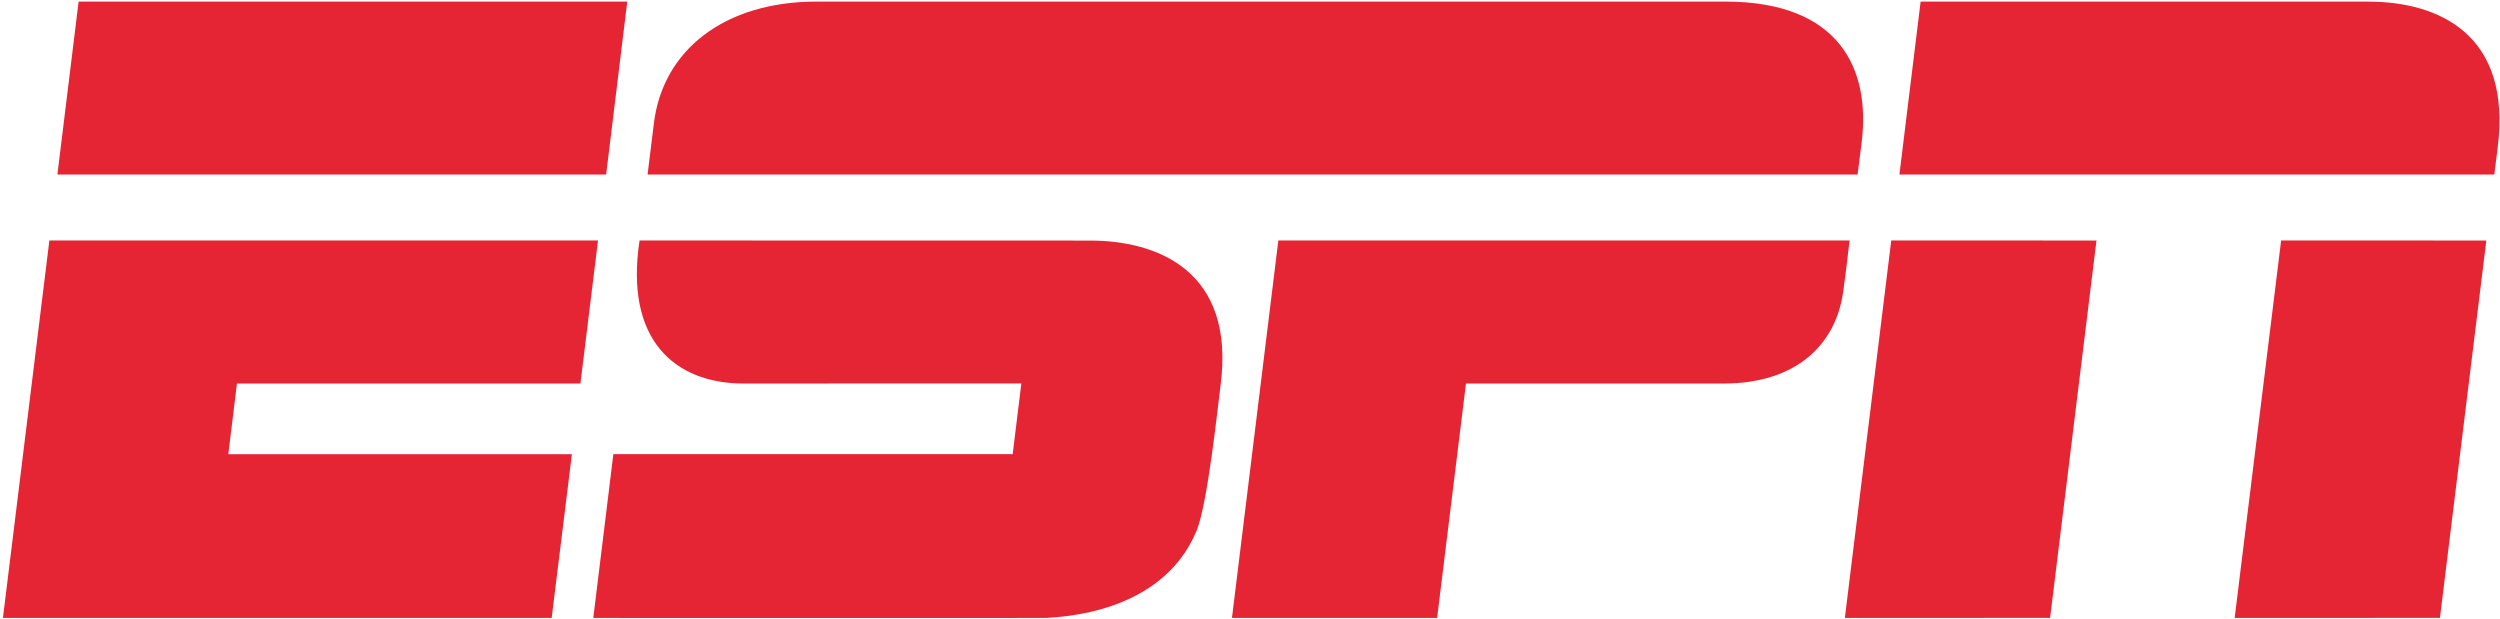
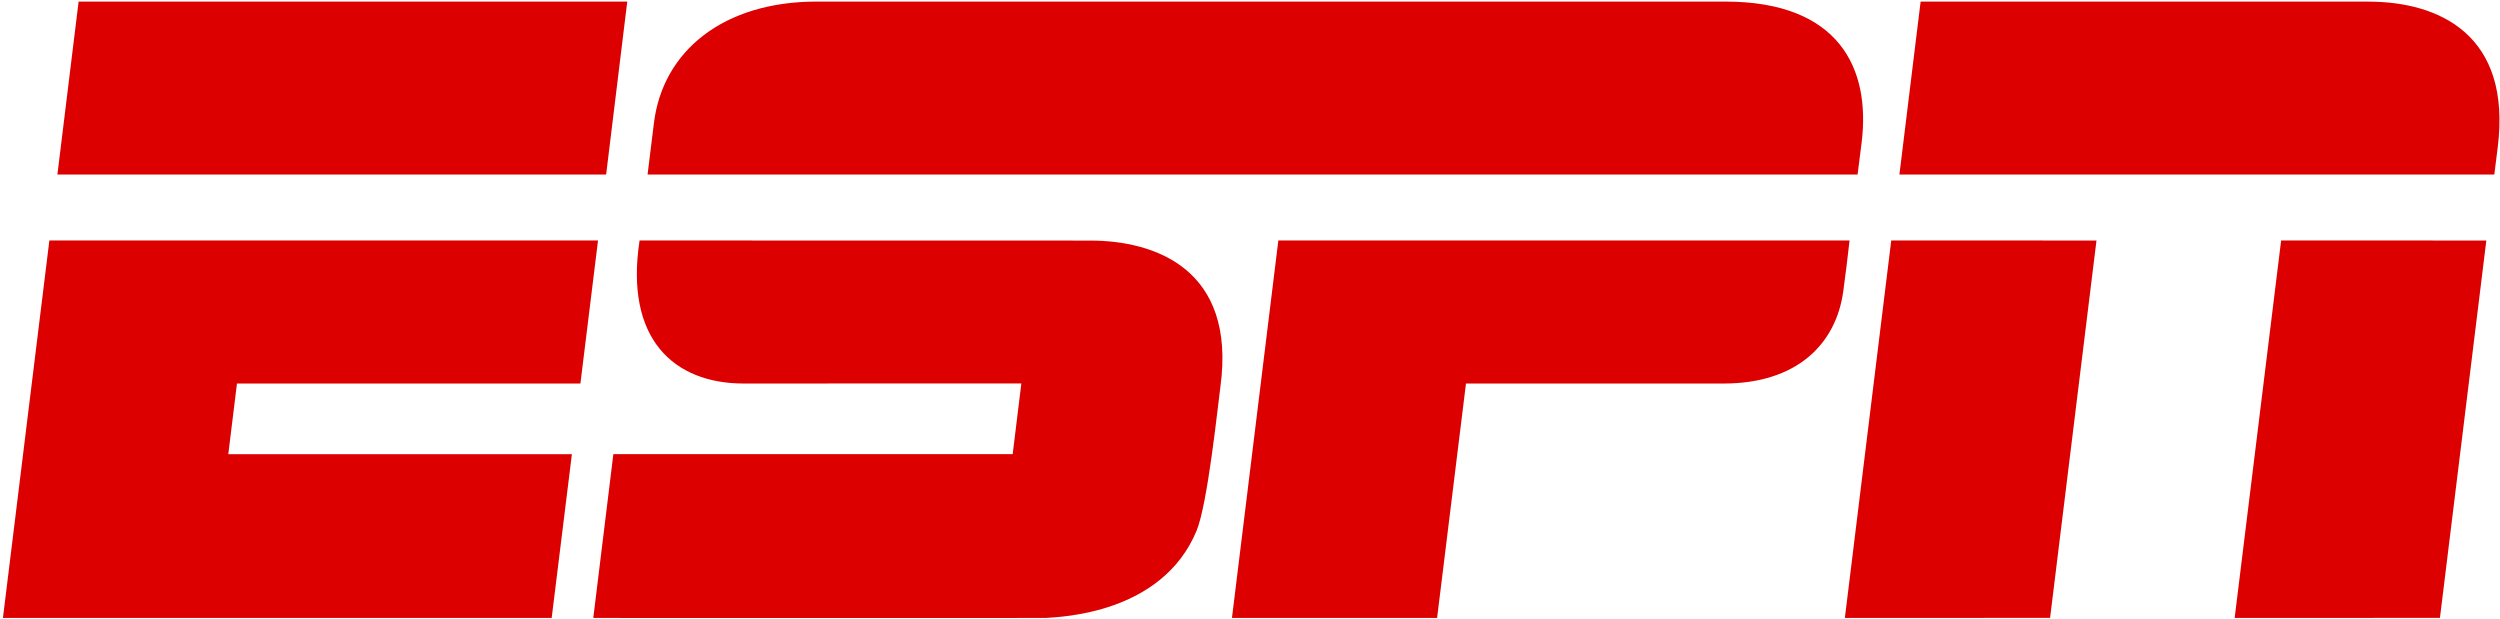
<svg xmlns="http://www.w3.org/2000/svg" viewBox="0 0 554 137">
-   <path fill="#e52534" d="M181.06.35c-20.6-.03-34.25 10.83-36.17 27.08a1600 1600 0 0 1-1.39 11.25h268.14l.9-7.13C414.55 15.2 407.6.35 382.3.35zM17.42.35l-4.7 38.33h121.6L139 .35zm408.19 0-4.7 38.33h131.83s.16-1.38.74-5.9C556.68 7.64 540.46.36 524.78.36zm-6.51 52.93-10.28 83.66 45.48-.02 10.28-83.62zm86.4 0-10.3 83.66 45.49-.02 10.28-83.62zm-494.56.01L.65 136.94h121.6l4.48-36.29H50.59l1.92-15.66h76.11l3.9-31.7H10.95m130.78 0c-3.34 21.83 7.6 31.7 23.08 31.7l61.52-.02-1.92 15.67h-88.49l-4.45 36.3s96.33.03 100.24 0c3.22-.24 25.76-.85 33.43-19.28 2.49-5.99 4.69-27.44 5.3-31.95 3.55-26.16-14.57-32.4-28.83-32.4zm141.55 0L273 136.94h45.46l6.4-51.95h57.1c16.18 0 24.89-8.7 26.5-20.4a431 431 0 0 0 1.4-11.3z" />
+   <path fill="#d00" d="M181.06.35c-20.6-.03-34.25 10.83-36.17 27.08a1600 1600 0 0 1-1.39 11.25h268.14l.9-7.13C414.55 15.2 407.6.35 382.3.35zM17.42.35l-4.7 38.33h121.6L139 .35zm408.19 0-4.7 38.33h131.83s.16-1.38.74-5.9C556.68 7.64 540.46.36 524.78.36zm-6.51 52.93-10.28 83.66 45.48-.02 10.28-83.62zm86.4 0-10.3 83.66 45.49-.02 10.28-83.62zm-494.56.01L.65 136.94h121.6l4.48-36.29H50.59l1.92-15.66h76.11l3.9-31.7H10.95m130.78 0c-3.34 21.83 7.6 31.7 23.08 31.7l61.52-.02-1.92 15.67h-88.49l-4.45 36.3s96.33.03 100.24 0c3.22-.24 25.76-.85 33.43-19.28 2.49-5.99 4.69-27.44 5.3-31.95 3.55-26.16-14.57-32.4-28.83-32.4zm141.55 0L273 136.94h45.46l6.4-51.95h57.1c16.18 0 24.89-8.7 26.5-20.4a431 431 0 0 0 1.4-11.3z" />
</svg>
